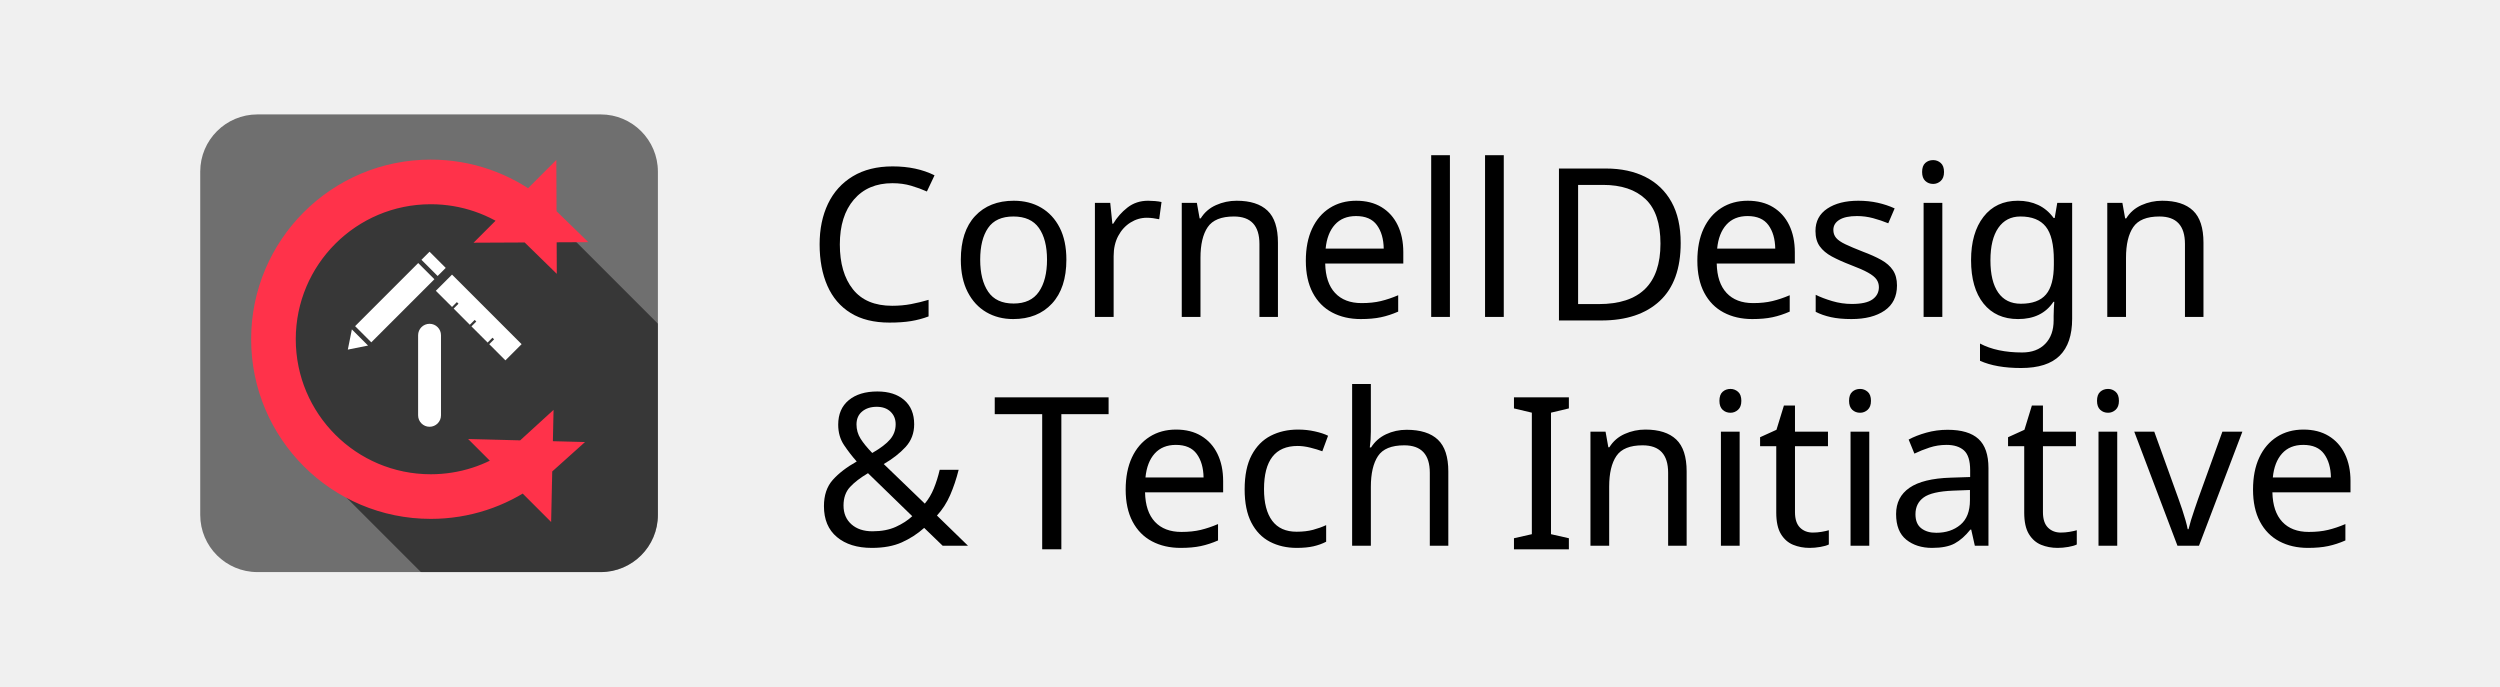
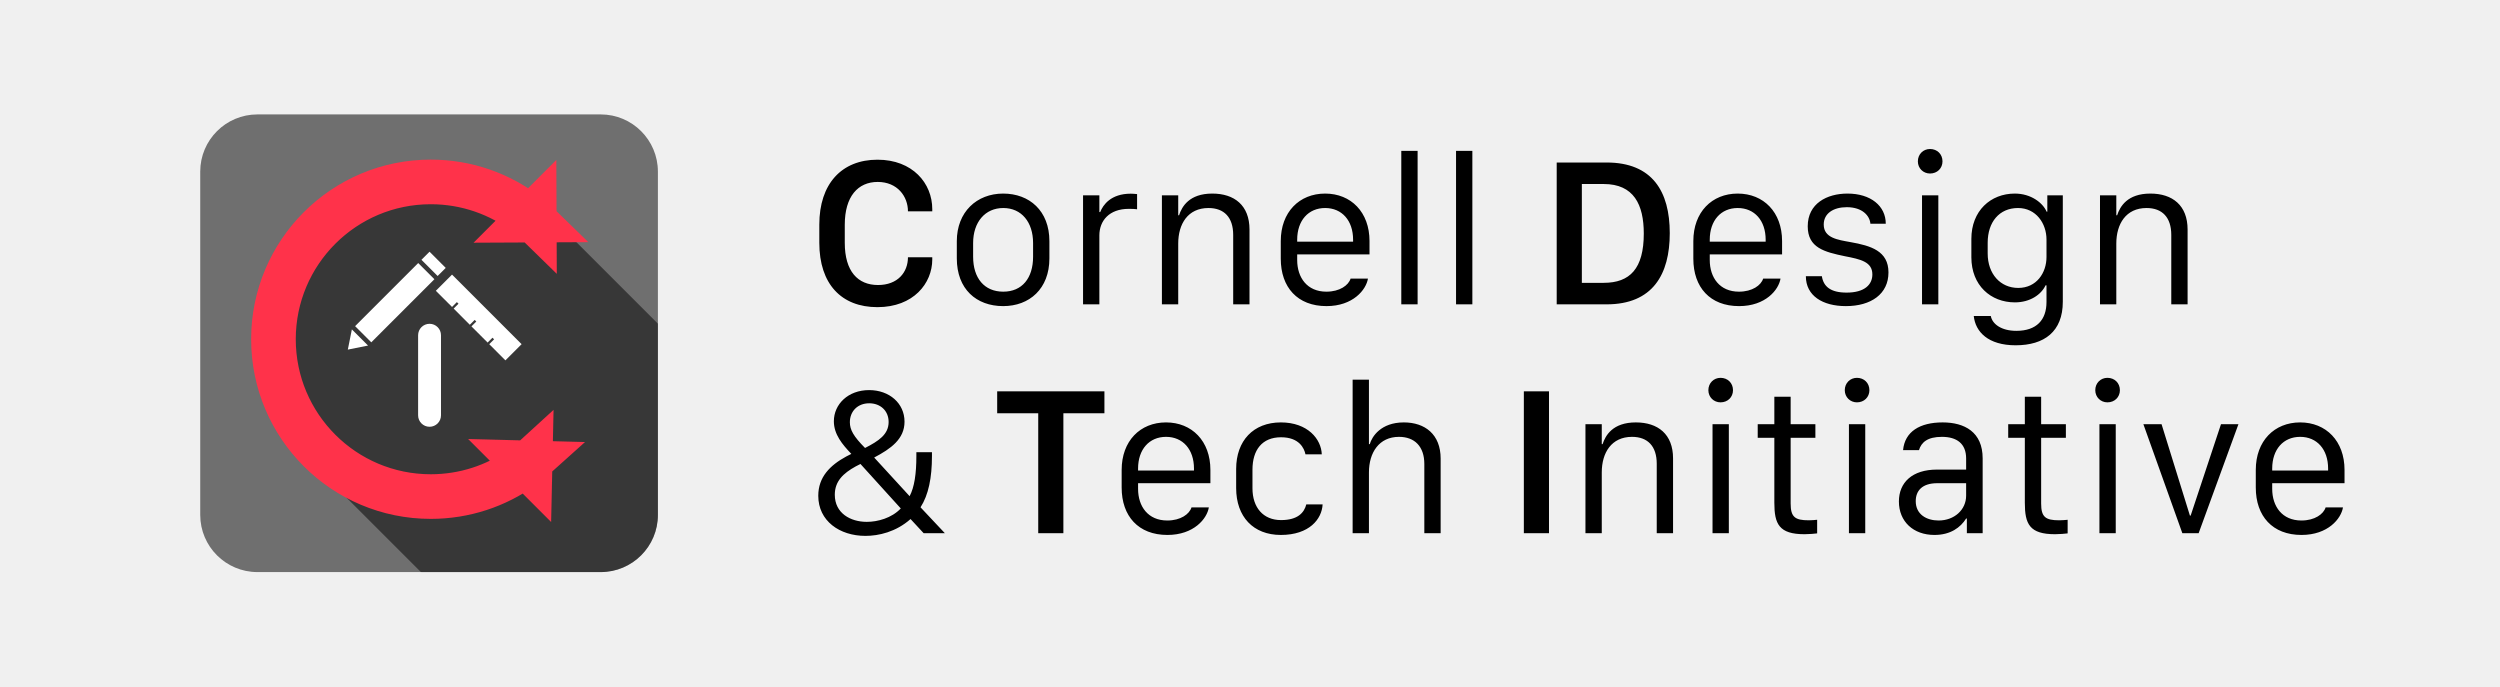
<svg xmlns="http://www.w3.org/2000/svg" xmlns:xlink="http://www.w3.org/1999/xlink" width="4370px" height="1200px" viewBox="0 0 4370 1200" version="1.1">
  <defs>
    <rect id="path-1" x="0" y="0" width="800" height="800" rx="100" />
  </defs>
  <g id="Wordmark-Dark-Text-Background" stroke="none" stroke-width="1" fill="none" fill-rule="evenodd">
-     <text id="Cornell-Design-&amp;-Tec" font-family="SanFranciscoText-Semibold, San Francisco Text" font-size="372" font-weight="500" line-spacing="400" letter-spacing="-1.782" fill="#000000">
-       <tspan x="1410" y="560.176">C</tspan>
-       <tspan x="1659.063" y="554" font-family="SanFranciscoText-Regular, San Francisco Text" font-weight="normal" letter-spacing="-1.842">ornell </tspan>
-       <tspan x="2688.969" y="560.176" letter-spacing="-1.842">D</tspan>
-       <tspan x="2946.51" y="554" font-family="SanFranciscoText-Regular, San Francisco Text" font-weight="normal" letter-spacing="-1.842">esign</tspan>
-       <tspan x="1420.535" y="954" font-family="SanFranciscoText-Regular, San Francisco Text" font-weight="normal" letter-spacing="-1.842">&amp; </tspan>
-       <tspan x="1735.086" y="960.176" letter-spacing="-1.842">T</tspan>
-       <tspan x="1947.216" y="954" font-family="SanFranciscoText-Regular, San Francisco Text" font-weight="normal" letter-spacing="-1.842">ech </tspan>
-       <tspan x="2631.536" y="960.176" letter-spacing="-1.842">I</tspan>
-       <tspan x="2748.487" y="954" font-family="SanFranciscoText-Regular, San Francisco Text" font-weight="normal" letter-spacing="-1.842">nitiative</tspan>
-     </text>
-     <g id="Icon-Rounded-Black-Background" transform="translate(250, 100)">
+     <g id="Logo-Text---Dark" transform="translate(1410, 200)" fill="#000000">
+       <path d="M66.662,192.863 L66.662,224.469 C66.662,274.42 89.549,298.215 124.787,298.215 C159.299,298.215 177.1,275.873 177.1,249.717 L219.604,249.717 L219.604,253.531 C219.604,295.127 186.908,336.904 123.697,336.904 C60.668,336.904 22.16,296.398 22.16,224.469 L22.16,192.5 C22.16,121.479 61.031,79.156 123.879,79.156 C185.092,79.156 219.604,120.207 219.604,165.617 L219.604,169.432 L177.1,169.432 C177.1,143.457 158.754,118.027 124.242,118.027 C89.73,118.027 66.662,143.275 66.662,192.863 Z M343.516,138.371 C389.471,138.371 424.346,168.523 424.346,221.562 L424.346,251.715 C424.346,304.754 389.471,335.088 343.516,335.088 C296.653,335.088 262.505,305.299 262.505,251.715 L262.505,221.562 C262.505,170.521 297.38,138.371 343.516,138.371 Z M343.698,163.619 C311.911,163.619 291.022,188.322 291.022,224.832 L291.022,248.809 C291.022,286.227 310.639,309.84 343.698,309.84 C376.575,309.84 395.829,286.227 395.829,248.809 L395.829,224.832 C395.829,188.322 375.667,163.619 343.698,163.619 Z M483.172,332 L483.172,141.459 L511.69,141.459 L511.69,170.703 L513.143,170.703 C518.047,158.17 531.852,138.553 566.546,138.553 C569.997,138.553 573.811,138.916 577.626,139.279 L577.626,165.799 C574.538,165.254 568.544,165.072 563.094,165.072 C528.946,165.072 511.69,185.779 511.69,211.572 L511.69,332 L483.172,332 Z M621.012,332 L621.012,141.459 L649.53,141.459 L649.53,176.334 L650.983,176.334 C655.887,161.258 668.602,138.371 709.108,138.371 C747.616,138.371 774.135,158.896 774.135,201.219 L774.135,332 L745.618,332 L745.618,210.664 C745.618,180.148 729.997,163.619 702.387,163.619 C666.422,163.619 649.53,191.41 649.53,225.74 L649.53,332 L621.012,332 Z M908.705,335.088 C858.028,335.088 828.784,302.211 828.784,252.26 L828.784,221.381 C828.784,170.885 861.116,138.371 906.344,138.371 C951.573,138.371 983.905,170.885 983.905,221.381 L983.905,244.631 L857.483,244.631 L857.483,254.439 C857.483,285.318 874.92,309.84 908.524,309.84 C931.774,309.84 947.213,298.76 950.846,286.953 L981.18,286.953 C978.092,306.389 955.205,335.088 908.705,335.088 Z M857.483,222.471 L955.205,222.471 L955.205,219.02 C955.205,185.598 935.77,163.619 906.344,163.619 C876.918,163.619 857.483,185.598 857.483,219.02 L857.483,222.471 Z M1039.461,332 L1039.461,63.717 L1067.979,63.717 L1067.979,332 L1039.461,332 Z M1135.16,332 L1135.16,63.717 L1163.678,63.717 L1163.678,332 L1135.16,332 Z M1311.119,84.061 L1398.306,84.061 C1478.41,84.061 1508.744,134.738 1508.744,207.576 C1508.744,279.688 1478.955,332 1398.306,332 L1311.119,332 L1311.119,84.061 Z M1355.076,121.66 L1355.076,294.4 L1393.221,294.4 C1439.176,294.4 1463.334,269.516 1463.334,208.303 C1463.334,157.625 1445.896,121.66 1393.221,121.66 L1355.076,121.66 Z M1629.873,335.088 C1579.195,335.088 1549.951,302.211 1549.951,252.26 L1549.951,221.381 C1549.951,170.885 1582.283,138.371 1627.511,138.371 C1672.74,138.371 1705.072,170.885 1705.072,221.381 L1705.072,244.631 L1578.65,244.631 L1578.65,254.439 C1578.65,285.318 1596.088,309.84 1629.691,309.84 C1652.941,309.84 1668.381,298.76 1672.013,286.953 L1702.347,286.953 C1699.26,306.389 1676.373,335.088 1629.873,335.088 Z M1578.65,222.471 L1676.373,222.471 L1676.373,219.02 C1676.373,185.598 1656.937,163.619 1627.511,163.619 C1598.086,163.619 1578.65,185.598 1578.65,219.02 L1578.65,222.471 Z M1749.912,195.588 C1749.912,155.809 1783.334,138.371 1819.48,138.371 C1859.986,138.371 1886.324,159.986 1886.324,191.047 L1859.441,191.047 C1858.351,177.061 1845.273,162.166 1818.209,162.166 C1794.959,162.166 1777.884,172.883 1777.884,192.5 C1777.884,216.113 1802.769,219.201 1824.566,223.197 C1860.349,229.555 1891.046,238.637 1891.046,276.236 C1891.046,314.018 1860.531,335.088 1816.574,335.088 C1775.886,335.088 1746.642,316.924 1746.642,282.775 L1774.615,282.775 C1777.339,300.576 1789.509,311.475 1817.845,311.475 C1849.814,311.475 1862.892,297.125 1862.892,279.688 C1862.892,257.527 1842.004,253.168 1814.939,247.9 C1779.156,240.453 1749.912,233.188 1749.912,195.588 Z M1949.691,332 L1949.691,141.459 L1978.208,141.459 L1978.208,332 L1949.691,332 Z M1942.425,82.062 C1942.425,69.529 1951.871,60.447 1963.677,60.447 C1976.21,60.447 1985.474,69.529 1985.474,82.062 C1985.474,94.232 1976.21,103.314 1963.677,103.314 C1951.871,103.314 1942.425,94.232 1942.425,82.062 Z M2114.595,378.318 C2149.833,378.318 2167.271,359.246 2167.271,328.004 L2167.271,298.76 L2165.636,298.76 C2158.007,315.107 2138.39,328.549 2112.052,328.549 C2069.73,328.549 2035.945,298.76 2035.945,249.717 L2035.945,217.566 C2035.945,168.523 2069.548,138.371 2111.87,138.371 C2140.57,138.371 2161.095,154.9 2167.453,169.977 L2168.724,169.977 L2168.724,141.459 L2195.788,141.459 L2195.788,327.459 C2195.788,379.59 2163.456,403.566 2113.324,403.566 C2065.37,403.566 2043.029,380.135 2040.122,352.344 L2069.911,352.344 C2072.454,366.33 2088.257,378.318 2114.595,378.318 Z M2117.501,163.619 C2084.624,163.619 2064.462,188.322 2064.462,224.287 L2064.462,242.996 C2064.462,278.779 2086.622,303.301 2117.865,303.301 C2150.015,303.301 2167.271,276.781 2167.271,249.354 L2167.271,218.656 C2167.271,190.502 2148.925,163.619 2117.501,163.619 Z M2260.79,332 L2260.79,141.459 L2289.308,141.459 L2289.308,176.334 L2290.761,176.334 C2295.665,161.258 2308.38,138.371 2348.886,138.371 C2387.394,138.371 2413.913,158.896 2413.913,201.219 L2413.913,332 L2385.396,332 L2385.396,210.664 C2385.396,180.148 2369.775,163.619 2342.165,163.619 C2306.2,163.619 2289.308,191.41 2289.308,225.74 L2289.308,332 L2260.79,332 Z M204.527,732 L181.641,707.297 C156.029,730.002 125.695,736.723 102.809,736.723 C57.58,736.723 20.344,710.566 20.344,666.609 C20.344,633.914 40.869,613.389 69.205,597.949 C72.111,596.496 75.018,594.861 78.105,593.408 C62.484,576.879 47.59,559.441 47.59,536.373 C47.59,506.584 72.475,481.881 109.166,481.881 C144.586,481.881 171.105,504.949 171.105,537.1 C171.105,567.434 147.311,584.326 118.066,599.766 L180.006,667.336 C188.361,651.533 191.812,628.102 191.812,597.223 L191.812,590.502 L219.059,590.502 L219.059,597.041 C219.059,635.186 213.064,664.975 199.078,686.771 L241.582,732 L204.527,732 Z M85.916,615.205 C63.756,627.375 49.225,641.361 49.225,664.793 C49.225,697.125 76.652,712.201 105.17,712.201 C124.061,712.201 148.582,705.662 164.566,688.77 L94.09,611.027 C91.184,612.48 88.459,613.752 85.916,615.205 Z M102.082,583.055 C125.877,570.885 143.314,559.441 143.314,537.645 C143.314,518.027 128.965,504.949 109.348,504.949 C89.186,504.949 75.562,518.936 75.562,538.008 C75.562,551.268 81.92,562.711 102.082,583.055 Z M448.783,732 L404.826,732 L404.826,522.387 L333.078,522.387 L333.078,484.061 L520.531,484.061 L520.531,522.387 L448.783,522.387 L448.783,732 Z M630.58,735.088 C579.902,735.088 550.658,702.211 550.658,652.26 L550.658,621.381 C550.658,570.885 582.99,538.371 628.218,538.371 C673.447,538.371 705.779,570.885 705.779,621.381 L705.779,644.631 L579.357,644.631 L579.357,654.439 C579.357,685.318 596.795,709.84 630.398,709.84 C653.648,709.84 669.088,698.76 672.72,686.953 L703.054,686.953 C699.966,706.389 677.08,735.088 630.58,735.088 Z M579.357,622.471 L677.08,622.471 L677.08,619.02 C677.08,585.598 657.644,563.619 628.218,563.619 C598.793,563.619 579.357,585.598 579.357,619.02 L579.357,622.471 Z M750.8,653.168 L750.8,619.746 C750.8,570.521 780.771,538.371 828.906,538.371 C875.951,538.371 899.564,567.615 900.472,594.135 L871.955,594.135 C869.775,583.418 860.875,564.346 829.269,564.346 C796.21,564.346 779.318,586.506 779.318,621.018 L779.318,653.531 C779.318,687.316 798.209,709.113 829.269,709.113 C858.876,709.113 869.775,695.854 873.408,681.686 L901.925,681.686 C900.654,707.297 878.675,735.088 828.906,735.088 C780.771,735.088 750.8,703.301 750.8,653.168 Z M954.394,732 L954.394,463.717 L982.912,463.717 L982.912,576.334 L984.365,576.334 C988.179,563.256 1003.619,538.371 1043.943,538.371 C1080.816,538.371 1108.244,559.26 1108.244,601.582 L1108.244,732 L1079.726,732 L1079.726,611.027 C1079.726,580.512 1062.833,563.619 1035.406,563.619 C1000.531,563.619 982.912,591.229 982.912,625.74 L982.912,732 L954.394,732 Z M1297.644,732 L1253.687,732 L1253.687,484.061 L1297.644,484.061 L1297.644,732 Z M1361.374,732 L1361.374,541.459 L1389.892,541.459 L1389.892,576.334 L1391.345,576.334 C1396.249,561.258 1408.964,538.371 1449.47,538.371 C1487.978,538.371 1514.497,558.896 1514.497,601.219 L1514.497,732 L1485.98,732 L1485.98,610.664 C1485.98,580.148 1470.358,563.619 1442.749,563.619 C1406.784,563.619 1389.892,591.41 1389.892,625.74 L1389.892,732 L1361.374,732 Z M1583.495,732 L1583.495,541.459 L1612.013,541.459 L1612.013,732 L1583.495,732 Z M1576.229,482.062 C1576.229,469.529 1585.675,460.447 1597.481,460.447 C1610.015,460.447 1619.278,469.529 1619.278,482.062 C1619.278,494.232 1610.015,503.314 1597.481,503.314 C1585.675,503.314 1576.229,494.232 1576.229,482.062 Z M1691.546,541.459 L1691.546,493.506 L1720.063,493.506 L1720.063,541.459 L1763.294,541.459 L1763.294,565.254 L1720.063,565.254 L1720.063,680.232 C1720.063,703.664 1727.511,709.477 1751.669,709.477 C1756.028,709.477 1763.475,708.932 1766.382,708.568 L1766.382,732.363 C1763.839,732.908 1750.397,733.816 1744.403,733.816 C1699.719,733.816 1691.546,716.016 1691.546,678.779 L1691.546,565.254 L1662.483,565.254 L1662.483,541.459 L1691.546,541.459 Z M1821.938,732 L1821.938,541.459 L1850.456,541.459 L1850.456,732 L1821.938,732 Z M1814.673,482.062 C1814.673,469.529 1824.118,460.447 1835.924,460.447 C1848.458,460.447 1857.721,469.529 1857.721,482.062 C1857.721,494.232 1848.458,503.314 1835.924,503.314 C1824.118,503.314 1814.673,494.232 1814.673,482.062 Z M1971.403,735.088 C1934.53,735.088 1909.282,711.656 1909.282,676.6 C1909.282,643.541 1932.35,620.836 1975.944,620.836 L2026.803,620.836 L2026.803,601.4 C2026.803,575.426 2010.456,563.619 1984.481,563.619 C1959.051,563.619 1948.516,573.246 1944.338,586.869 L1916.547,586.869 C1919.635,554.355 1945.973,538.371 1985.752,538.371 C2023.897,538.371 2055.684,555.082 2055.684,601.219 L2055.684,732 L2028.075,732 L2028.075,706.389 L2026.803,706.389 C2016.995,722.01 1999.557,735.088 1971.403,735.088 Z M1978.668,709.84 C2006.096,709.84 2026.803,691.131 2026.803,666.428 L2026.803,644.631 L1976.489,644.631 C1949.424,644.631 1938.708,658.254 1938.708,676.055 C1938.708,699.305 1957.78,709.84 1978.668,709.84 Z M2129.405,541.459 L2129.405,493.506 L2157.922,493.506 L2157.922,541.459 L2201.153,541.459 L2201.153,565.254 L2157.922,565.254 L2157.922,680.232 C2157.922,703.664 2165.37,709.477 2189.528,709.477 C2193.887,709.477 2201.334,708.932 2204.241,708.568 L2204.241,732.363 C2201.698,732.908 2188.256,733.816 2182.262,733.816 C2137.579,733.816 2129.405,716.016 2129.405,678.779 L2129.405,565.254 L2100.342,565.254 L2100.342,541.459 L2129.405,541.459 Z M2259.797,732 L2259.797,541.459 L2288.315,541.459 L2288.315,732 L2259.797,732 Z M2252.532,482.062 C2252.532,469.529 2261.977,460.447 2273.783,460.447 C2286.317,460.447 2295.58,469.529 2295.58,482.062 C2295.58,494.232 2286.317,503.314 2273.783,503.314 C2261.977,503.314 2252.532,494.232 2252.532,482.062 Z M2404.721,732 L2336.606,541.459 L2368.393,541.459 L2417.981,701.303 L2419.252,701.303 L2472.291,541.459 L2502.807,541.459 L2433.238,732 L2404.721,732 Z M2613.037,735.088 C2562.359,735.088 2533.115,702.211 2533.115,652.26 L2533.115,621.381 C2533.115,570.885 2565.447,538.371 2610.676,538.371 C2655.904,538.371 2688.236,570.885 2688.236,621.381 L2688.236,644.631 L2561.814,644.631 L2561.814,654.439 C2561.814,685.318 2579.252,709.84 2612.856,709.84 C2636.106,709.84 2651.545,698.76 2655.178,686.953 L2685.512,686.953 C2682.424,706.389 2659.537,735.088 2613.037,735.088 Z M2561.814,622.471 L2659.537,622.471 L2659.537,619.02 C2659.537,585.598 2640.102,563.619 2610.676,563.619 C2581.25,563.619 2561.814,585.598 2561.814,619.02 L2561.814,622.471 Z" id="Outlines" />
+     </g>
+     <g id="Icon-Padding-Black" transform="translate(250, 100)">
      <g id="Glyph" stroke-width="1" fill-rule="evenodd" transform="translate(100, 100)">
        <mask id="mask-2" fill="white">
          <use xlink:href="#path-1" />
        </mask>
        <use id="Mask" fill="#6F6F6F" xlink:href="#path-1" />
        <g mask="url(#mask-2)">
          <g transform="translate(-21, -31)">
            <path d="M385.41,218.066 L950.722,218.066 L950.722,818.066 L385.41,818.066 C219.725,818.066 85.41,683.751 85.41,518.066 L85.41,518.066 C85.41,352.381 219.725,218.066 385.41,218.066 Z" id="Rectangle" stroke="none" fill="#000000" fill-rule="evenodd" opacity="0.5" transform="translate(518.066, 518.066) rotate(45) translate(-518.066, -518.066) " />
            <path d="M588.933,652.766 L604.014,667.846 L604.607,640.585 C607.331,638.311 610.015,635.983 612.66,633.601 L604.764,633.395 L605.02,621.628 C600.697,625.59 596.259,629.4 591.713,633.054 L568.618,632.45 L578.904,642.736 C534.19,674.481 480.492,692 424,692 C275.988,692 156,572.012 156,424 C156,275.988 275.988,156 424,156 C484.261,156 541.314,175.948 587.612,211.711 L576.43,222.893 L601.019,222.775 C604.753,226.064 608.404,229.464 611.969,232.972 L611.928,222.722 L621.466,222.676 C618.338,219.608 615.145,216.617 611.892,213.708 L611.787,187.536 L597.587,201.736 C548.62,163.428 487.972,142 424,142 C268.256,142 142,268.256 142,424 C142,579.744 268.256,706 424,706 C484.189,706 541.487,687.041 588.933,652.766 Z" id="Outlined-C" stroke="#FF324A" stroke-width="64" fill="none" />
            <path d="M526.196,432.622 L534.681,424.137 L531.853,421.309 L523.368,429.794 L495.083,401.51 L503.569,393.024 L500.74,390.196 L492.255,398.681 L463.971,370.397 L472.456,361.912 L469.627,359.083 L461.142,367.569 L432.858,339.284 L461.142,311 L582.765,432.622 L554.48,460.907 L526.196,432.622 Z M435.978,313.426 L407.693,285.142 L421.836,271 L450.12,299.284 L435.978,313.426 Z M430.321,319.083 L320.012,429.392 L291.728,401.108 L402.037,290.799 L430.321,319.083 Z M421.858,397 C432.904,397 441.858,405.954 441.858,417 L441.858,557 C441.858,568.046 432.904,577 421.858,577 C410.812,577 401.858,568.046 401.858,557 L401.858,417 C401.858,405.954 410.812,397 421.858,397 Z M279,442.12 L286.071,406.765 L314.355,435.049 L279,442.12 Z" id="Arrow" stroke="none" fill="#FFFFFF" fill-rule="evenodd" />
          </g>
        </g>
      </g>
      <rect id="Rectangle-2" x="100" y="100" width="800" height="800" rx="100" />
    </g>
  </g>
</svg>
